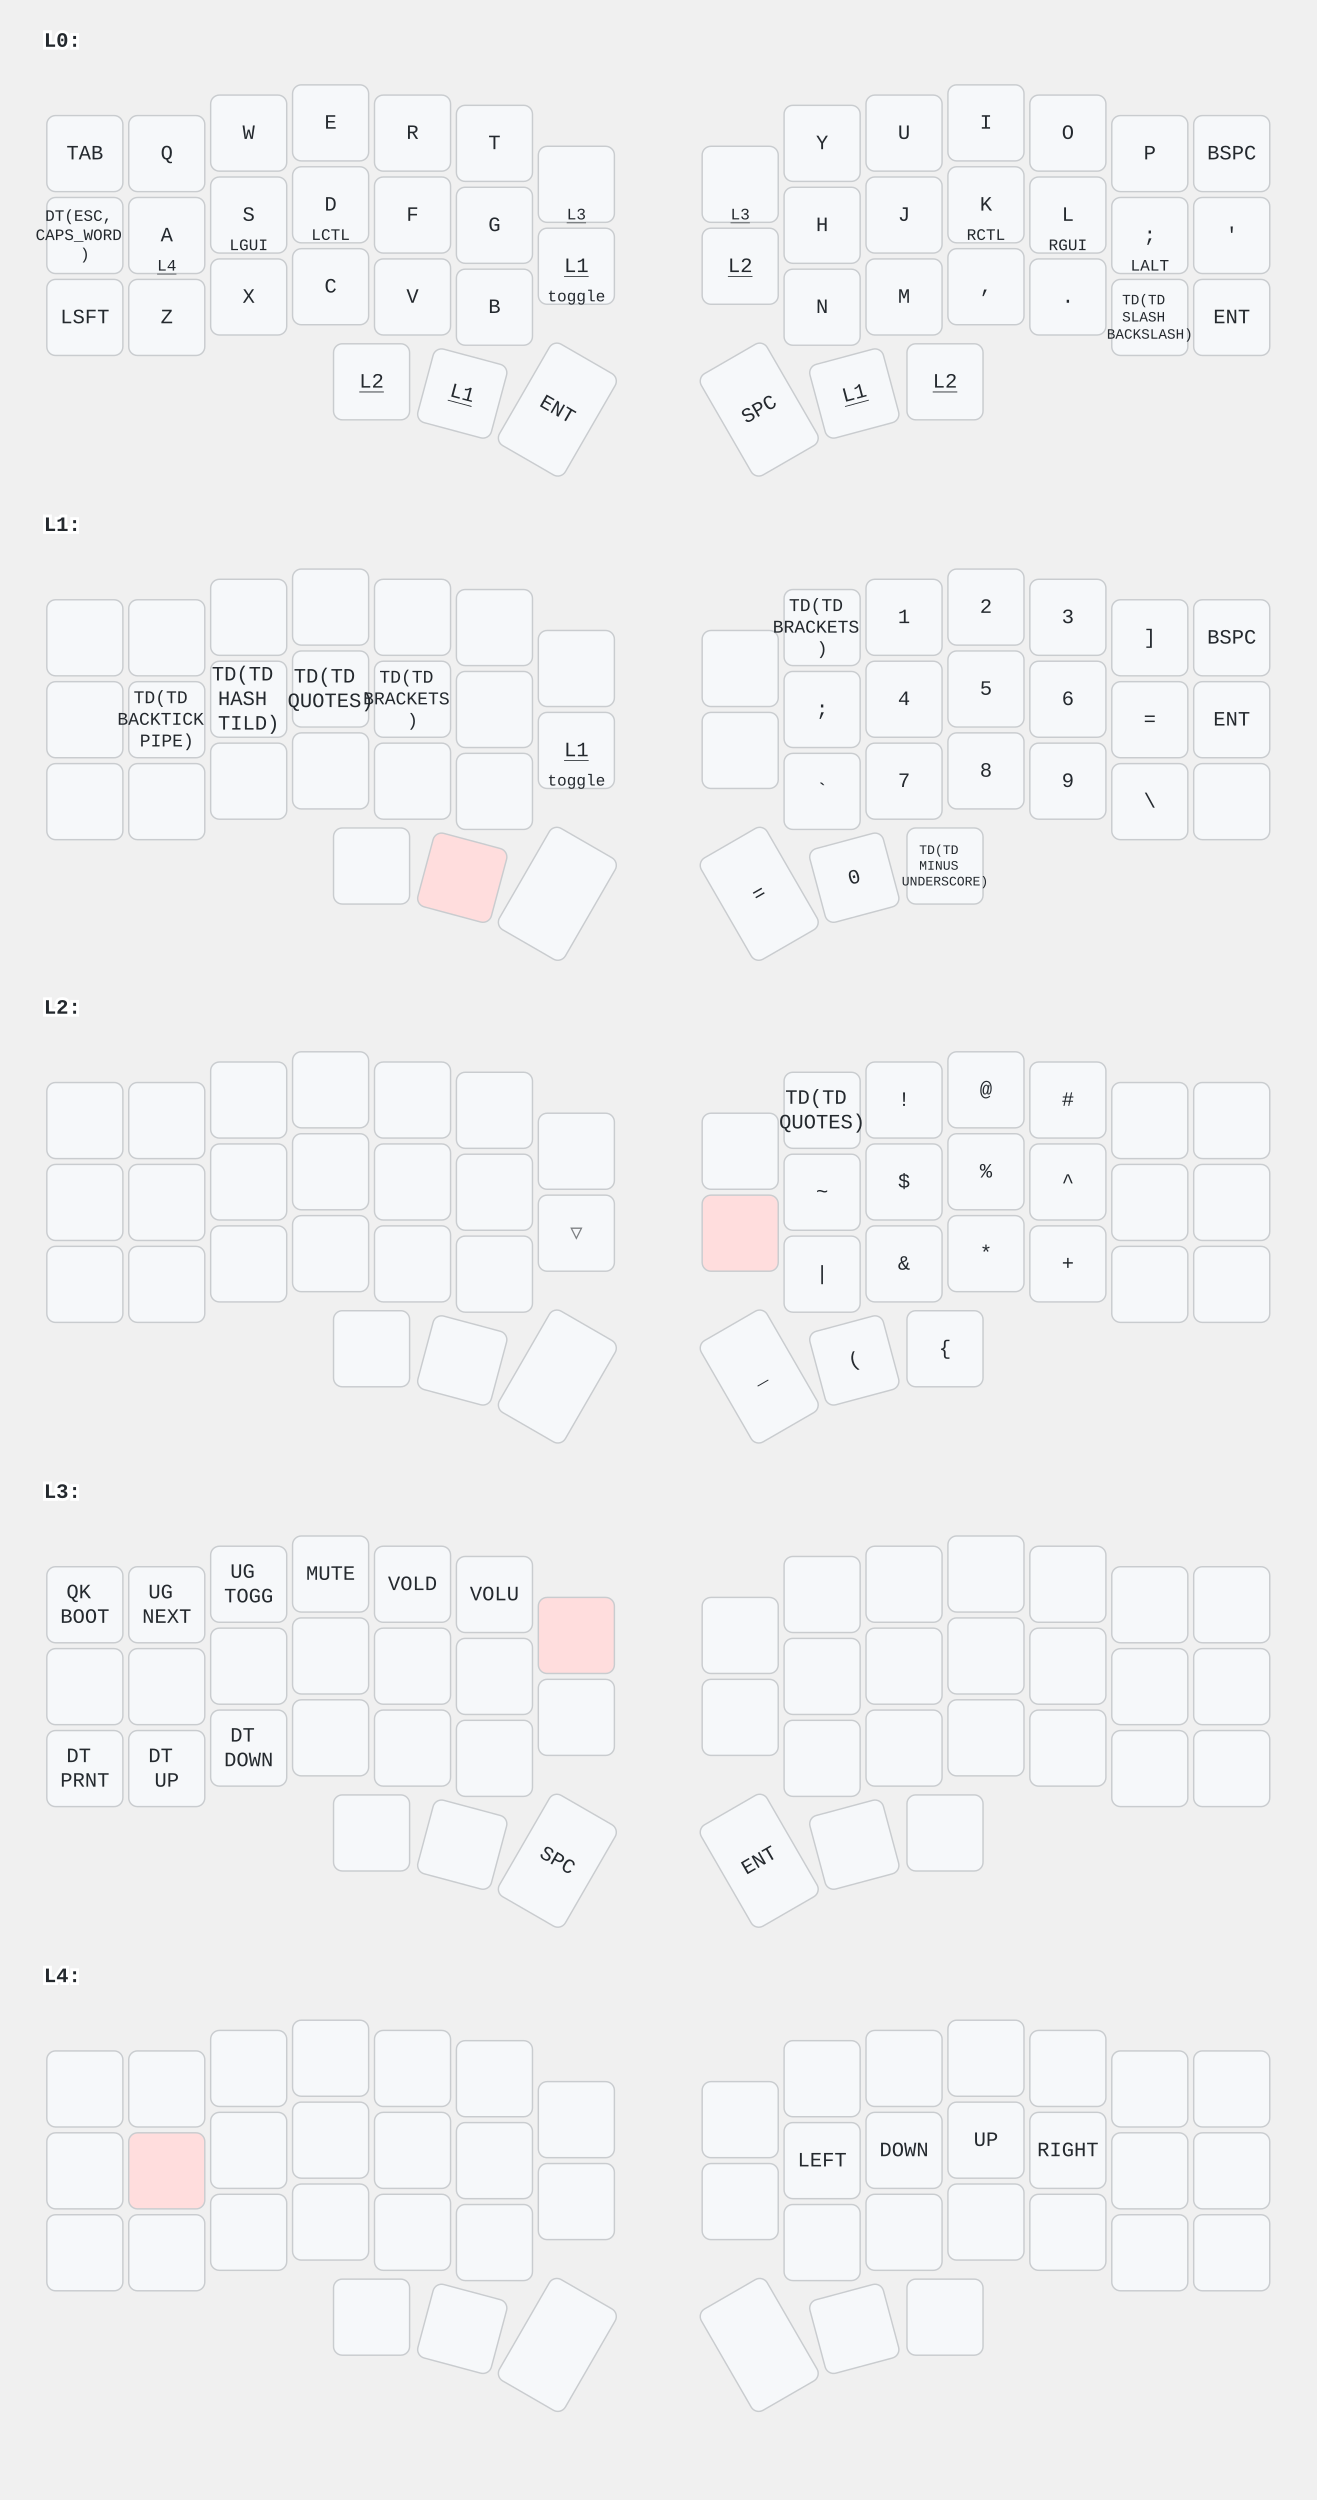
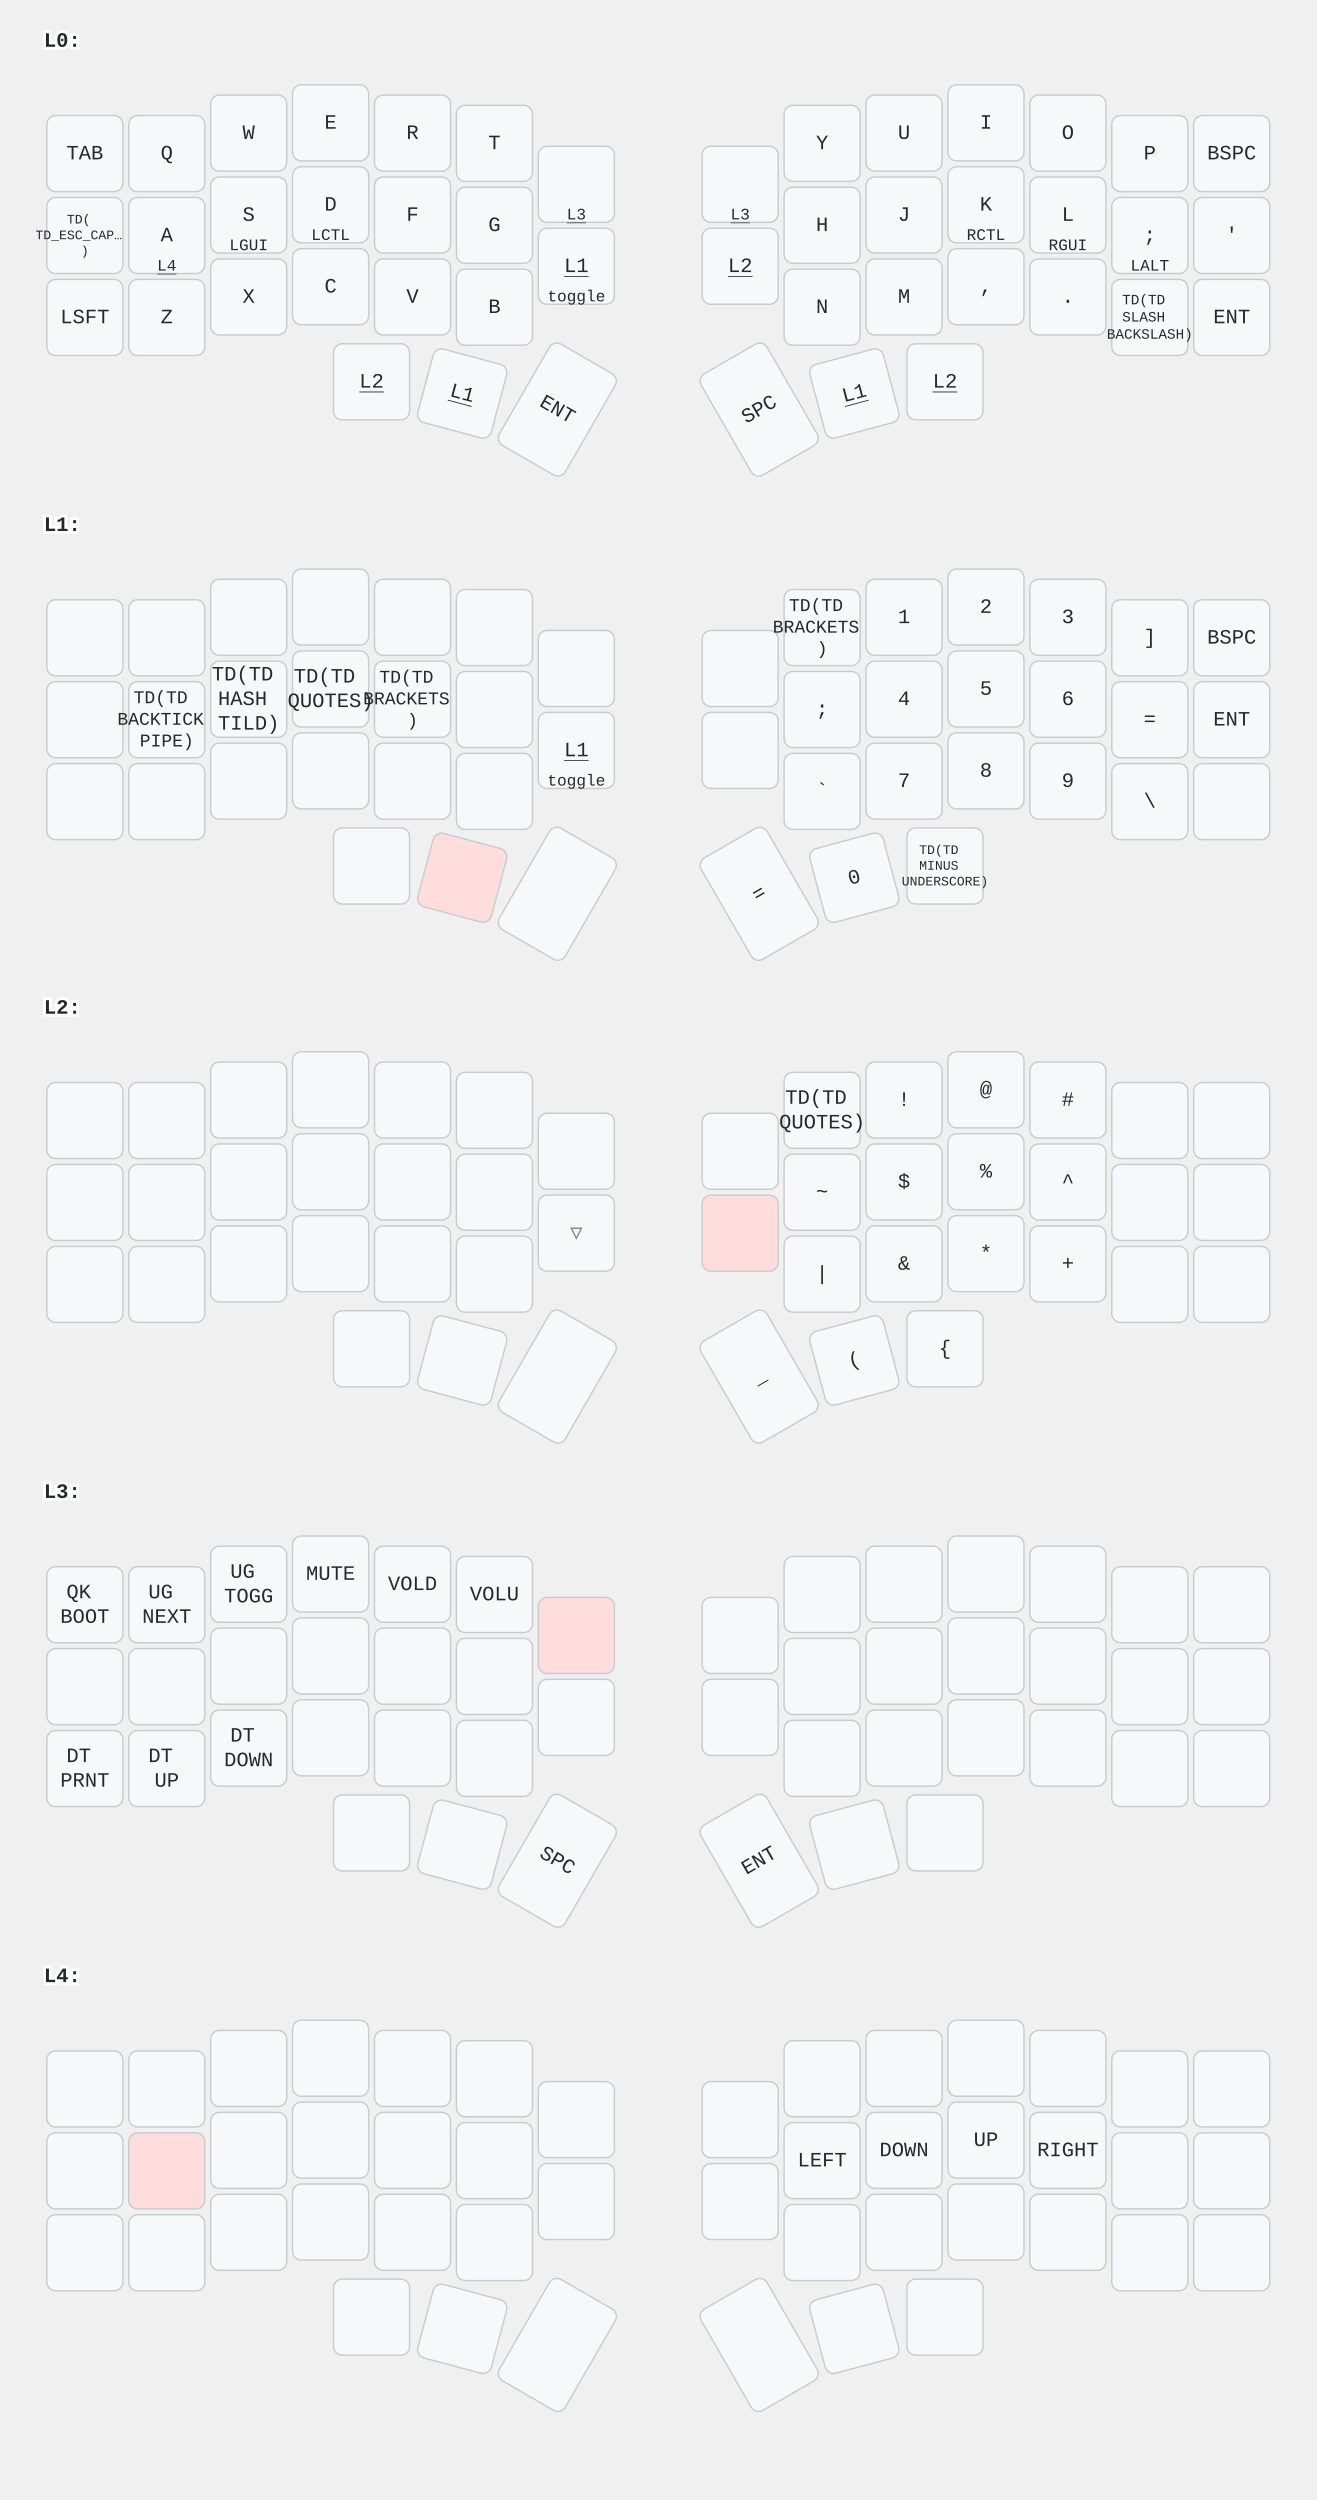
<svg xmlns="http://www.w3.org/2000/svg" width="900" height="1709" viewBox="0 0 900 1709" class="keymap">
  <style>/* inherit to force styles through use tags */
svg path {
    fill: inherit;
}

/* font and background color specifications */
svg.keymap {
    font-family: SFMono-Regular,Consolas,Liberation Mono,Menlo,monospace;
    font-size: 14px;
    font-kerning: normal;
    text-rendering: optimizeLegibility;
    fill: #24292e;
}

/* default key styling */
rect.key {
    fill: #f6f8fa;
}

rect.key, rect.combo {
    stroke: #c9cccf;
    stroke-width: 1;
}

/* default key side styling, only used is draw_key_sides is set */
rect.side {
    filter: brightness(90%);
}

/* color accent for combo boxes */
rect.combo, rect.combo-separate {
    fill: #cdf;
}

/* color accent for held keys */
rect.held, rect.combo.held {
    fill: #fdd;
}

/* color accent for ghost (optional) keys */
rect.ghost, rect.combo.ghost {
    stroke-dasharray: 4, 4;
    stroke-width: 2;
}

text {
    text-anchor: middle;
    dominant-baseline: middle;
}

/* styling for layer labels */
text.label {
    font-weight: bold;
    text-anchor: start;
    stroke: white;
    stroke-width: 4;
    paint-order: stroke;
}

/* styling for optional footer */
text.footer {
    text-anchor: end;
    dominant-baseline: auto;
    stroke: white;
    stroke-width: 4;
    paint-order: stroke;
}

/* styling for combo tap, and key non-tap label text */
text.combo, text.hold, text.shifted, text.left, text.right {
    font-size: 11px;
}

text.hold {
    text-anchor: middle;
    dominant-baseline: auto;
}

text.shifted {
    text-anchor: middle;
    dominant-baseline: hanging;
}

text.left {
    text-anchor: start;
}

text.right {
    text-anchor: end;
}

text.layer-activator {
    text-decoration: underline;
}

/* styling for hold/shifted label text in combo box */
text.combo.hold, text.combo.shifted, text.combo.left, text.combo.right {
    font-size: 8px;
}

/* lighter symbol for transparent keys */
text.trans {
    fill: #7b7e81;
}

/* styling for combo dendrons */
path.combo {
    stroke-width: 1;
    stroke: gray;
    fill: none;
}

/* Start Tabler Icons Cleanup */
/* cannot use height/width with glyphs */
.icon-tabler &gt; path {
    fill: inherit;
    stroke: inherit;
    stroke-width: 2;
}
/* hide tabler's default box */
.icon-tabler &gt; path[stroke="none"][fill="none"] {
    visibility: hidden;
}
/* End Tabler Icons Cleanup */
</style>
  <g transform="translate(30, 0)" class="layer-L0">
    <text x="0" y="28" class="label" id="L0">L0:</text>
    <g transform="translate(0, 56)">
      <g transform="translate(28, 49)" class="key keypos-0">
        <rect rx="6" ry="6" x="-26" y="-26" width="52" height="52" class="key" />
        <text x="0" y="0" class="key tap">TAB</text>
      </g>
      <g transform="translate(84, 49)" class="key keypos-1">
        <rect rx="6" ry="6" x="-26" y="-26" width="52" height="52" class="key" />
        <text x="0" y="0" class="key tap">Q</text>
      </g>
      <g transform="translate(140, 35)" class="key keypos-2">
        <rect rx="6" ry="6" x="-26" y="-26" width="52" height="52" class="key" />
        <text x="0" y="0" class="key tap">W</text>
      </g>
      <g transform="translate(196, 28)" class="key keypos-3">
        <rect rx="6" ry="6" x="-26" y="-26" width="52" height="52" class="key" />
        <text x="0" y="0" class="key tap">E</text>
      </g>
      <g transform="translate(252, 35)" class="key keypos-4">
        <rect rx="6" ry="6" x="-26" y="-26" width="52" height="52" class="key" />
        <text x="0" y="0" class="key tap">R</text>
      </g>
      <g transform="translate(308, 42)" class="key keypos-5">
        <rect rx="6" ry="6" x="-26" y="-26" width="52" height="52" class="key" />
        <text x="0" y="0" class="key tap">T</text>
      </g>
      <g transform="translate(364, 70)" class="key keypos-6">
        <rect rx="6" ry="6" x="-26" y="-26" width="52" height="52" class="key" />
        <a href="#L3">
          <text x="0" y="24" class="key hold layer-activator">L3</text>
        </a>
      </g>
      <g transform="translate(476, 70)" class="key keypos-7">
        <rect rx="6" ry="6" x="-26" y="-26" width="52" height="52" class="key" />
        <a href="#L3">
          <text x="0" y="24" class="key hold layer-activator">L3</text>
        </a>
      </g>
      <g transform="translate(532, 42)" class="key keypos-8">
        <rect rx="6" ry="6" x="-26" y="-26" width="52" height="52" class="key" />
        <text x="0" y="0" class="key tap">Y</text>
      </g>
      <g transform="translate(588, 35)" class="key keypos-9">
        <rect rx="6" ry="6" x="-26" y="-26" width="52" height="52" class="key" />
        <text x="0" y="0" class="key tap">U</text>
      </g>
      <g transform="translate(644, 28)" class="key keypos-10">
        <rect rx="6" ry="6" x="-26" y="-26" width="52" height="52" class="key" />
        <text x="0" y="0" class="key tap">I</text>
      </g>
      <g transform="translate(700, 35)" class="key keypos-11">
        <rect rx="6" ry="6" x="-26" y="-26" width="52" height="52" class="key" />
        <text x="0" y="0" class="key tap">O</text>
      </g>
      <g transform="translate(756, 49)" class="key keypos-12">
        <rect rx="6" ry="6" x="-26" y="-26" width="52" height="52" class="key" />
        <text x="0" y="0" class="key tap">P</text>
      </g>
      <g transform="translate(812, 49)" class="key keypos-13">
        <rect rx="6" ry="6" x="-26" y="-26" width="52" height="52" class="key" />
        <text x="0" y="0" class="key tap">BSPC</text>
      </g>
      <g transform="translate(28, 105)" class="key keypos-14">
        <rect rx="6" ry="6" x="-26" y="-26" width="52" height="52" class="key" />
        <text x="0" y="0" class="key tap">
-           <tspan x="0" dy="-1.2em" style="font-size: 78%">DT(ESC,</tspan>
-           <tspan x="0" dy="1.2em" style="font-size: 78%">CAPS_WORD</tspan>
-           <tspan x="0" dy="1.2em" style="font-size: 78%">)</tspan>
+           <tspan x="0" dy="-1.2em" style="font-size: 64%">TD(</tspan>
+           <tspan x="0" dy="1.2em" style="font-size: 64%">TD_ESC_CAP…</tspan>
+           <tspan x="0" dy="1.2em" style="font-size: 64%">)</tspan>
        </text>
      </g>
      <g transform="translate(84, 105)" class="key keypos-15">
        <rect rx="6" ry="6" x="-26" y="-26" width="52" height="52" class="key" />
        <text x="0" y="0" class="key tap">A</text>
        <a href="#L4">
          <text x="0" y="24" class="key hold layer-activator">L4</text>
        </a>
      </g>
      <g transform="translate(140, 91)" class="key keypos-16">
        <rect rx="6" ry="6" x="-26" y="-26" width="52" height="52" class="key" />
        <text x="0" y="0" class="key tap">S</text>
        <text x="0" y="24" class="key hold">LGUI</text>
      </g>
      <g transform="translate(196, 84)" class="key keypos-17">
        <rect rx="6" ry="6" x="-26" y="-26" width="52" height="52" class="key" />
        <text x="0" y="0" class="key tap">D</text>
        <text x="0" y="24" class="key hold">LCTL</text>
      </g>
      <g transform="translate(252, 91)" class="key keypos-18">
        <rect rx="6" ry="6" x="-26" y="-26" width="52" height="52" class="key" />
        <text x="0" y="0" class="key tap">F</text>
      </g>
      <g transform="translate(308, 98)" class="key keypos-19">
        <rect rx="6" ry="6" x="-26" y="-26" width="52" height="52" class="key" />
        <text x="0" y="0" class="key tap">G</text>
      </g>
      <g transform="translate(364, 126)" class="key keypos-20">
        <rect rx="6" ry="6" x="-26" y="-26" width="52" height="52" class="key" />
        <a href="#L1">
          <text x="0" y="0" class="key tap layer-activator">L1</text>
        </a>
        <text x="0" y="24" class="key hold">toggle</text>
      </g>
      <g transform="translate(476, 126)" class="key keypos-21">
        <rect rx="6" ry="6" x="-26" y="-26" width="52" height="52" class="key" />
        <a href="#L2">
          <text x="0" y="0" class="key tap layer-activator">L2</text>
        </a>
      </g>
      <g transform="translate(532, 98)" class="key keypos-22">
        <rect rx="6" ry="6" x="-26" y="-26" width="52" height="52" class="key" />
        <text x="0" y="0" class="key tap">H</text>
      </g>
      <g transform="translate(588, 91)" class="key keypos-23">
        <rect rx="6" ry="6" x="-26" y="-26" width="52" height="52" class="key" />
        <text x="0" y="0" class="key tap">J</text>
      </g>
      <g transform="translate(644, 84)" class="key keypos-24">
        <rect rx="6" ry="6" x="-26" y="-26" width="52" height="52" class="key" />
        <text x="0" y="0" class="key tap">K</text>
        <text x="0" y="24" class="key hold">RCTL</text>
      </g>
      <g transform="translate(700, 91)" class="key keypos-25">
        <rect rx="6" ry="6" x="-26" y="-26" width="52" height="52" class="key" />
        <text x="0" y="0" class="key tap">L</text>
        <text x="0" y="24" class="key hold">RGUI</text>
      </g>
      <g transform="translate(756, 105)" class="key keypos-26">
        <rect rx="6" ry="6" x="-26" y="-26" width="52" height="52" class="key" />
        <text x="0" y="0" class="key tap">;</text>
        <text x="0" y="24" class="key hold">LALT</text>
      </g>
      <g transform="translate(812, 105)" class="key keypos-27">
        <rect rx="6" ry="6" x="-26" y="-26" width="52" height="52" class="key" />
        <text x="0" y="0" class="key tap">'</text>
      </g>
      <g transform="translate(28, 161)" class="key keypos-28">
        <rect rx="6" ry="6" x="-26" y="-26" width="52" height="52" class="key" />
        <text x="0" y="0" class="key tap">LSFT</text>
      </g>
      <g transform="translate(84, 161)" class="key keypos-29">
        <rect rx="6" ry="6" x="-26" y="-26" width="52" height="52" class="key" />
        <text x="0" y="0" class="key tap">Z</text>
      </g>
      <g transform="translate(140, 147)" class="key keypos-30">
        <rect rx="6" ry="6" x="-26" y="-26" width="52" height="52" class="key" />
        <text x="0" y="0" class="key tap">X</text>
      </g>
      <g transform="translate(196, 140)" class="key keypos-31">
        <rect rx="6" ry="6" x="-26" y="-26" width="52" height="52" class="key" />
        <text x="0" y="0" class="key tap">C</text>
      </g>
      <g transform="translate(252, 147)" class="key keypos-32">
        <rect rx="6" ry="6" x="-26" y="-26" width="52" height="52" class="key" />
        <text x="0" y="0" class="key tap">V</text>
      </g>
      <g transform="translate(308, 154)" class="key keypos-33">
        <rect rx="6" ry="6" x="-26" y="-26" width="52" height="52" class="key" />
        <text x="0" y="0" class="key tap">B</text>
      </g>
      <g transform="translate(532, 154)" class="key keypos-34">
        <rect rx="6" ry="6" x="-26" y="-26" width="52" height="52" class="key" />
        <text x="0" y="0" class="key tap">N</text>
      </g>
      <g transform="translate(588, 147)" class="key keypos-35">
        <rect rx="6" ry="6" x="-26" y="-26" width="52" height="52" class="key" />
        <text x="0" y="0" class="key tap">M</text>
      </g>
      <g transform="translate(644, 140)" class="key keypos-36">
        <rect rx="6" ry="6" x="-26" y="-26" width="52" height="52" class="key" />
        <text x="0" y="0" class="key tap">,</text>
      </g>
      <g transform="translate(700, 147)" class="key keypos-37">
        <rect rx="6" ry="6" x="-26" y="-26" width="52" height="52" class="key" />
        <text x="0" y="0" class="key tap">.</text>
      </g>
      <g transform="translate(756, 161)" class="key keypos-38">
        <rect rx="6" ry="6" x="-26" y="-26" width="52" height="52" class="key" />
        <text x="0" y="0" class="key tap">
          <tspan x="0" dy="-1.2em" style="font-size: 70%">TD(TD</tspan>
          <tspan x="0" dy="1.2em" style="font-size: 70%">SLASH</tspan>
          <tspan x="0" dy="1.2em" style="font-size: 70%">BACKSLASH)</tspan>
        </text>
      </g>
      <g transform="translate(812, 161)" class="key keypos-39">
        <rect rx="6" ry="6" x="-26" y="-26" width="52" height="52" class="key" />
        <text x="0" y="0" class="key tap">ENT</text>
      </g>
      <g transform="translate(224, 205)" class="key keypos-40">
        <rect rx="6" ry="6" x="-26" y="-26" width="52" height="52" class="key" />
        <a href="#L2">
          <text x="0" y="0" class="key tap layer-activator">L2</text>
        </a>
      </g>
      <g transform="translate(286, 213) rotate(15.0)" class="key keypos-41">
        <rect rx="6" ry="6" x="-26" y="-26" width="52" height="52" class="key" />
        <a href="#L1">
          <text x="0" y="0" class="key tap layer-activator">L1</text>
        </a>
      </g>
      <g transform="translate(351, 224) rotate(30.0)" class="key keypos-42">
        <rect rx="6" ry="6" x="-26" y="-40" width="52" height="80" class="key" />
        <text x="0" y="0" class="key tap">ENT</text>
      </g>
      <g transform="translate(489, 224) rotate(-30.0)" class="key keypos-43">
        <rect rx="6" ry="6" x="-26" y="-40" width="52" height="80" class="key" />
        <text x="0" y="0" class="key tap">SPC</text>
      </g>
      <g transform="translate(554, 213) rotate(-15.0)" class="key keypos-44">
        <rect rx="6" ry="6" x="-26" y="-26" width="52" height="52" class="key" />
        <a href="#L1">
          <text x="0" y="0" class="key tap layer-activator">L1</text>
        </a>
      </g>
      <g transform="translate(616, 205)" class="key keypos-45">
        <rect rx="6" ry="6" x="-26" y="-26" width="52" height="52" class="key" />
        <a href="#L2">
          <text x="0" y="0" class="key tap layer-activator">L2</text>
        </a>
      </g>
    </g>
  </g>
  <g transform="translate(30, 331)" class="layer-L1">
    <text x="0" y="28" class="label" id="L1">L1:</text>
    <g transform="translate(0, 56)">
      <g transform="translate(28, 49)" class="key keypos-0">
        <rect rx="6" ry="6" x="-26" y="-26" width="52" height="52" class="key" />
      </g>
      <g transform="translate(84, 49)" class="key keypos-1">
        <rect rx="6" ry="6" x="-26" y="-26" width="52" height="52" class="key" />
      </g>
      <g transform="translate(140, 35)" class="key keypos-2">
        <rect rx="6" ry="6" x="-26" y="-26" width="52" height="52" class="key" />
      </g>
      <g transform="translate(196, 28)" class="key keypos-3">
        <rect rx="6" ry="6" x="-26" y="-26" width="52" height="52" class="key" />
      </g>
      <g transform="translate(252, 35)" class="key keypos-4">
        <rect rx="6" ry="6" x="-26" y="-26" width="52" height="52" class="key" />
      </g>
      <g transform="translate(308, 42)" class="key keypos-5">
        <rect rx="6" ry="6" x="-26" y="-26" width="52" height="52" class="key" />
      </g>
      <g transform="translate(364, 70)" class="key keypos-6">
        <rect rx="6" ry="6" x="-26" y="-26" width="52" height="52" class="key" />
      </g>
      <g transform="translate(476, 70)" class="key keypos-7">
        <rect rx="6" ry="6" x="-26" y="-26" width="52" height="52" class="key" />
      </g>
      <g transform="translate(532, 42)" class="key keypos-8">
        <rect rx="6" ry="6" x="-26" y="-26" width="52" height="52" class="key" />
        <text x="0" y="0" class="key tap">
          <tspan x="0" dy="-1.2em" style="font-size: 88%">TD(TD</tspan>
          <tspan x="0" dy="1.2em" style="font-size: 88%">BRACKETS</tspan>
          <tspan x="0" dy="1.2em" style="font-size: 88%">)</tspan>
        </text>
      </g>
      <g transform="translate(588, 35)" class="key keypos-9">
        <rect rx="6" ry="6" x="-26" y="-26" width="52" height="52" class="key" />
        <text x="0" y="0" class="key tap">1</text>
      </g>
      <g transform="translate(644, 28)" class="key keypos-10">
        <rect rx="6" ry="6" x="-26" y="-26" width="52" height="52" class="key" />
        <text x="0" y="0" class="key tap">2</text>
      </g>
      <g transform="translate(700, 35)" class="key keypos-11">
        <rect rx="6" ry="6" x="-26" y="-26" width="52" height="52" class="key" />
        <text x="0" y="0" class="key tap">3</text>
      </g>
      <g transform="translate(756, 49)" class="key keypos-12">
        <rect rx="6" ry="6" x="-26" y="-26" width="52" height="52" class="key" />
        <text x="0" y="0" class="key tap">]</text>
      </g>
      <g transform="translate(812, 49)" class="key keypos-13">
        <rect rx="6" ry="6" x="-26" y="-26" width="52" height="52" class="key" />
        <text x="0" y="0" class="key tap">BSPC</text>
      </g>
      <g transform="translate(28, 105)" class="key keypos-14">
        <rect rx="6" ry="6" x="-26" y="-26" width="52" height="52" class="key" />
      </g>
      <g transform="translate(84, 105)" class="key keypos-15">
        <rect rx="6" ry="6" x="-26" y="-26" width="52" height="52" class="key" />
        <text x="0" y="0" class="key tap">
          <tspan x="0" dy="-1.2em" style="font-size: 88%">TD(TD</tspan>
          <tspan x="0" dy="1.2em" style="font-size: 88%">BACKTICK</tspan>
          <tspan x="0" dy="1.2em" style="font-size: 88%">PIPE)</tspan>
        </text>
      </g>
      <g transform="translate(140, 91)" class="key keypos-16">
        <rect rx="6" ry="6" x="-26" y="-26" width="52" height="52" class="key" />
        <text x="0" y="0" class="key tap">
          <tspan x="0" dy="-1.2em">TD(TD</tspan>
          <tspan x="0" dy="1.2em">HASH</tspan>
          <tspan x="0" dy="1.2em">TILD)</tspan>
        </text>
      </g>
      <g transform="translate(196, 84)" class="key keypos-17">
        <rect rx="6" ry="6" x="-26" y="-26" width="52" height="52" class="key" />
        <text x="0" y="0" class="key tap">
          <tspan x="0" dy="-0.6em">TD(TD</tspan>
          <tspan x="0" dy="1.2em">QUOTES)</tspan>
        </text>
      </g>
      <g transform="translate(252, 91)" class="key keypos-18">
        <rect rx="6" ry="6" x="-26" y="-26" width="52" height="52" class="key" />
        <text x="0" y="0" class="key tap">
          <tspan x="0" dy="-1.2em" style="font-size: 88%">TD(TD</tspan>
          <tspan x="0" dy="1.2em" style="font-size: 88%">BRACKETS</tspan>
          <tspan x="0" dy="1.2em" style="font-size: 88%">)</tspan>
        </text>
      </g>
      <g transform="translate(308, 98)" class="key keypos-19">
        <rect rx="6" ry="6" x="-26" y="-26" width="52" height="52" class="key" />
      </g>
      <g transform="translate(364, 126)" class="key keypos-20">
        <rect rx="6" ry="6" x="-26" y="-26" width="52" height="52" class="key" />
        <a href="#L1">
          <text x="0" y="0" class="key tap layer-activator">L1</text>
        </a>
        <text x="0" y="24" class="key hold">toggle</text>
      </g>
      <g transform="translate(476, 126)" class="key keypos-21">
        <rect rx="6" ry="6" x="-26" y="-26" width="52" height="52" class="key" />
      </g>
      <g transform="translate(532, 98)" class="key keypos-22">
        <rect rx="6" ry="6" x="-26" y="-26" width="52" height="52" class="key" />
        <text x="0" y="0" class="key tap">;</text>
      </g>
      <g transform="translate(588, 91)" class="key keypos-23">
        <rect rx="6" ry="6" x="-26" y="-26" width="52" height="52" class="key" />
        <text x="0" y="0" class="key tap">4</text>
      </g>
      <g transform="translate(644, 84)" class="key keypos-24">
        <rect rx="6" ry="6" x="-26" y="-26" width="52" height="52" class="key" />
        <text x="0" y="0" class="key tap">5</text>
      </g>
      <g transform="translate(700, 91)" class="key keypos-25">
        <rect rx="6" ry="6" x="-26" y="-26" width="52" height="52" class="key" />
        <text x="0" y="0" class="key tap">6</text>
      </g>
      <g transform="translate(756, 105)" class="key keypos-26">
        <rect rx="6" ry="6" x="-26" y="-26" width="52" height="52" class="key" />
        <text x="0" y="0" class="key tap">=</text>
      </g>
      <g transform="translate(812, 105)" class="key keypos-27">
        <rect rx="6" ry="6" x="-26" y="-26" width="52" height="52" class="key" />
        <text x="0" y="0" class="key tap">ENT</text>
      </g>
      <g transform="translate(28, 161)" class="key keypos-28">
        <rect rx="6" ry="6" x="-26" y="-26" width="52" height="52" class="key" />
      </g>
      <g transform="translate(84, 161)" class="key keypos-29">
        <rect rx="6" ry="6" x="-26" y="-26" width="52" height="52" class="key" />
      </g>
      <g transform="translate(140, 147)" class="key keypos-30">
        <rect rx="6" ry="6" x="-26" y="-26" width="52" height="52" class="key" />
      </g>
      <g transform="translate(196, 140)" class="key keypos-31">
        <rect rx="6" ry="6" x="-26" y="-26" width="52" height="52" class="key" />
      </g>
      <g transform="translate(252, 147)" class="key keypos-32">
        <rect rx="6" ry="6" x="-26" y="-26" width="52" height="52" class="key" />
      </g>
      <g transform="translate(308, 154)" class="key keypos-33">
        <rect rx="6" ry="6" x="-26" y="-26" width="52" height="52" class="key" />
      </g>
      <g transform="translate(532, 154)" class="key keypos-34">
        <rect rx="6" ry="6" x="-26" y="-26" width="52" height="52" class="key" />
        <text x="0" y="0" class="key tap">`</text>
      </g>
      <g transform="translate(588, 147)" class="key keypos-35">
        <rect rx="6" ry="6" x="-26" y="-26" width="52" height="52" class="key" />
        <text x="0" y="0" class="key tap">7</text>
      </g>
      <g transform="translate(644, 140)" class="key keypos-36">
        <rect rx="6" ry="6" x="-26" y="-26" width="52" height="52" class="key" />
        <text x="0" y="0" class="key tap">8</text>
      </g>
      <g transform="translate(700, 147)" class="key keypos-37">
        <rect rx="6" ry="6" x="-26" y="-26" width="52" height="52" class="key" />
        <text x="0" y="0" class="key tap">9</text>
      </g>
      <g transform="translate(756, 161)" class="key keypos-38">
        <rect rx="6" ry="6" x="-26" y="-26" width="52" height="52" class="key" />
        <text x="0" y="0" class="key tap">\</text>
      </g>
      <g transform="translate(812, 161)" class="key keypos-39">
        <rect rx="6" ry="6" x="-26" y="-26" width="52" height="52" class="key" />
      </g>
      <g transform="translate(224, 205)" class="key keypos-40">
        <rect rx="6" ry="6" x="-26" y="-26" width="52" height="52" class="key" />
      </g>
      <g transform="translate(286, 213) rotate(15.0)" class="key held keypos-41">
        <rect rx="6" ry="6" x="-26" y="-26" width="52" height="52" class="key held" />
      </g>
      <g transform="translate(351, 224) rotate(30.0)" class="key keypos-42">
        <rect rx="6" ry="6" x="-26" y="-40" width="52" height="80" class="key" />
      </g>
      <g transform="translate(489, 224) rotate(-30.0)" class="key keypos-43">
        <rect rx="6" ry="6" x="-26" y="-40" width="52" height="80" class="key" />
        <text x="0" y="0" class="key tap">=</text>
      </g>
      <g transform="translate(554, 213) rotate(-15.0)" class="key keypos-44">
        <rect rx="6" ry="6" x="-26" y="-26" width="52" height="52" class="key" />
        <text x="0" y="0" class="key tap">0</text>
      </g>
      <g transform="translate(616, 205)" class="key keypos-45">
        <rect rx="6" ry="6" x="-26" y="-26" width="52" height="52" class="key" />
        <text x="0" y="0" class="key tap">
          <tspan x="0" dy="-1.2em" style="font-size: 64%">TD(TD</tspan>
          <tspan x="0" dy="1.2em" style="font-size: 64%">MINUS</tspan>
          <tspan x="0" dy="1.2em" style="font-size: 64%">UNDERSCORE)</tspan>
        </text>
      </g>
    </g>
  </g>
  <g transform="translate(30, 661)" class="layer-L2">
    <text x="0" y="28" class="label" id="L2">L2:</text>
    <g transform="translate(0, 56)">
      <g transform="translate(28, 49)" class="key keypos-0">
        <rect rx="6" ry="6" x="-26" y="-26" width="52" height="52" class="key" />
      </g>
      <g transform="translate(84, 49)" class="key keypos-1">
        <rect rx="6" ry="6" x="-26" y="-26" width="52" height="52" class="key" />
      </g>
      <g transform="translate(140, 35)" class="key keypos-2">
        <rect rx="6" ry="6" x="-26" y="-26" width="52" height="52" class="key" />
      </g>
      <g transform="translate(196, 28)" class="key keypos-3">
        <rect rx="6" ry="6" x="-26" y="-26" width="52" height="52" class="key" />
      </g>
      <g transform="translate(252, 35)" class="key keypos-4">
        <rect rx="6" ry="6" x="-26" y="-26" width="52" height="52" class="key" />
      </g>
      <g transform="translate(308, 42)" class="key keypos-5">
        <rect rx="6" ry="6" x="-26" y="-26" width="52" height="52" class="key" />
      </g>
      <g transform="translate(364, 70)" class="key keypos-6">
        <rect rx="6" ry="6" x="-26" y="-26" width="52" height="52" class="key" />
      </g>
      <g transform="translate(476, 70)" class="key keypos-7">
        <rect rx="6" ry="6" x="-26" y="-26" width="52" height="52" class="key" />
      </g>
      <g transform="translate(532, 42)" class="key keypos-8">
        <rect rx="6" ry="6" x="-26" y="-26" width="52" height="52" class="key" />
        <text x="0" y="0" class="key tap">
          <tspan x="0" dy="-0.6em">TD(TD</tspan>
          <tspan x="0" dy="1.2em">QUOTES)</tspan>
        </text>
      </g>
      <g transform="translate(588, 35)" class="key keypos-9">
        <rect rx="6" ry="6" x="-26" y="-26" width="52" height="52" class="key" />
        <text x="0" y="0" class="key tap">!</text>
      </g>
      <g transform="translate(644, 28)" class="key keypos-10">
        <rect rx="6" ry="6" x="-26" y="-26" width="52" height="52" class="key" />
        <text x="0" y="0" class="key tap">@</text>
      </g>
      <g transform="translate(700, 35)" class="key keypos-11">
        <rect rx="6" ry="6" x="-26" y="-26" width="52" height="52" class="key" />
        <text x="0" y="0" class="key tap">#</text>
      </g>
      <g transform="translate(756, 49)" class="key keypos-12">
        <rect rx="6" ry="6" x="-26" y="-26" width="52" height="52" class="key" />
      </g>
      <g transform="translate(812, 49)" class="key keypos-13">
        <rect rx="6" ry="6" x="-26" y="-26" width="52" height="52" class="key" />
      </g>
      <g transform="translate(28, 105)" class="key keypos-14">
        <rect rx="6" ry="6" x="-26" y="-26" width="52" height="52" class="key" />
      </g>
      <g transform="translate(84, 105)" class="key keypos-15">
        <rect rx="6" ry="6" x="-26" y="-26" width="52" height="52" class="key" />
      </g>
      <g transform="translate(140, 91)" class="key keypos-16">
        <rect rx="6" ry="6" x="-26" y="-26" width="52" height="52" class="key" />
      </g>
      <g transform="translate(196, 84)" class="key keypos-17">
        <rect rx="6" ry="6" x="-26" y="-26" width="52" height="52" class="key" />
      </g>
      <g transform="translate(252, 91)" class="key keypos-18">
        <rect rx="6" ry="6" x="-26" y="-26" width="52" height="52" class="key" />
      </g>
      <g transform="translate(308, 98)" class="key keypos-19">
        <rect rx="6" ry="6" x="-26" y="-26" width="52" height="52" class="key" />
      </g>
      <g transform="translate(364, 126)" class="key trans keypos-20">
        <rect rx="6" ry="6" x="-26" y="-26" width="52" height="52" class="key trans" />
        <text x="0" y="0" class="key trans tap">▽</text>
      </g>
      <g transform="translate(476, 126)" class="key held keypos-21">
        <rect rx="6" ry="6" x="-26" y="-26" width="52" height="52" class="key held" />
      </g>
      <g transform="translate(532, 98)" class="key keypos-22">
        <rect rx="6" ry="6" x="-26" y="-26" width="52" height="52" class="key" />
        <text x="0" y="0" class="key tap">~</text>
      </g>
      <g transform="translate(588, 91)" class="key keypos-23">
        <rect rx="6" ry="6" x="-26" y="-26" width="52" height="52" class="key" />
        <text x="0" y="0" class="key tap">$</text>
      </g>
      <g transform="translate(644, 84)" class="key keypos-24">
        <rect rx="6" ry="6" x="-26" y="-26" width="52" height="52" class="key" />
        <text x="0" y="0" class="key tap">%</text>
      </g>
      <g transform="translate(700, 91)" class="key keypos-25">
        <rect rx="6" ry="6" x="-26" y="-26" width="52" height="52" class="key" />
        <text x="0" y="0" class="key tap">^</text>
      </g>
      <g transform="translate(756, 105)" class="key keypos-26">
        <rect rx="6" ry="6" x="-26" y="-26" width="52" height="52" class="key" />
      </g>
      <g transform="translate(812, 105)" class="key keypos-27">
        <rect rx="6" ry="6" x="-26" y="-26" width="52" height="52" class="key" />
      </g>
      <g transform="translate(28, 161)" class="key keypos-28">
        <rect rx="6" ry="6" x="-26" y="-26" width="52" height="52" class="key" />
      </g>
      <g transform="translate(84, 161)" class="key keypos-29">
        <rect rx="6" ry="6" x="-26" y="-26" width="52" height="52" class="key" />
      </g>
      <g transform="translate(140, 147)" class="key keypos-30">
        <rect rx="6" ry="6" x="-26" y="-26" width="52" height="52" class="key" />
      </g>
      <g transform="translate(196, 140)" class="key keypos-31">
        <rect rx="6" ry="6" x="-26" y="-26" width="52" height="52" class="key" />
      </g>
      <g transform="translate(252, 147)" class="key keypos-32">
        <rect rx="6" ry="6" x="-26" y="-26" width="52" height="52" class="key" />
      </g>
      <g transform="translate(308, 154)" class="key keypos-33">
        <rect rx="6" ry="6" x="-26" y="-26" width="52" height="52" class="key" />
      </g>
      <g transform="translate(532, 154)" class="key keypos-34">
        <rect rx="6" ry="6" x="-26" y="-26" width="52" height="52" class="key" />
        <text x="0" y="0" class="key tap">|</text>
      </g>
      <g transform="translate(588, 147)" class="key keypos-35">
        <rect rx="6" ry="6" x="-26" y="-26" width="52" height="52" class="key" />
        <text x="0" y="0" class="key tap">&amp;</text>
      </g>
      <g transform="translate(644, 140)" class="key keypos-36">
        <rect rx="6" ry="6" x="-26" y="-26" width="52" height="52" class="key" />
        <text x="0" y="0" class="key tap">*</text>
      </g>
      <g transform="translate(700, 147)" class="key keypos-37">
        <rect rx="6" ry="6" x="-26" y="-26" width="52" height="52" class="key" />
        <text x="0" y="0" class="key tap">+</text>
      </g>
      <g transform="translate(756, 161)" class="key keypos-38">
        <rect rx="6" ry="6" x="-26" y="-26" width="52" height="52" class="key" />
      </g>
      <g transform="translate(812, 161)" class="key keypos-39">
        <rect rx="6" ry="6" x="-26" y="-26" width="52" height="52" class="key" />
      </g>
      <g transform="translate(224, 205)" class="key keypos-40">
        <rect rx="6" ry="6" x="-26" y="-26" width="52" height="52" class="key" />
      </g>
      <g transform="translate(286, 213) rotate(15.0)" class="key keypos-41">
        <rect rx="6" ry="6" x="-26" y="-26" width="52" height="52" class="key" />
      </g>
      <g transform="translate(351, 224) rotate(30.0)" class="key keypos-42">
        <rect rx="6" ry="6" x="-26" y="-40" width="52" height="80" class="key" />
      </g>
      <g transform="translate(489, 224) rotate(-30.0)" class="key keypos-43">
        <rect rx="6" ry="6" x="-26" y="-40" width="52" height="80" class="key" />
        <text x="0" y="0" class="key tap">_</text>
      </g>
      <g transform="translate(554, 213) rotate(-15.0)" class="key keypos-44">
        <rect rx="6" ry="6" x="-26" y="-26" width="52" height="52" class="key" />
        <text x="0" y="0" class="key tap">(</text>
      </g>
      <g transform="translate(616, 205)" class="key keypos-45">
        <rect rx="6" ry="6" x="-26" y="-26" width="52" height="52" class="key" />
        <text x="0" y="0" class="key tap">{</text>
      </g>
    </g>
  </g>
  <g transform="translate(30, 992)" class="layer-L3">
    <text x="0" y="28" class="label" id="L3">L3:</text>
    <g transform="translate(0, 56)">
      <g transform="translate(28, 49)" class="key keypos-0">
        <rect rx="6" ry="6" x="-26" y="-26" width="52" height="52" class="key" />
        <text x="0" y="0" class="key tap">
          <tspan x="0" dy="-0.6em">QK</tspan>
          <tspan x="0" dy="1.2em">BOOT</tspan>
        </text>
      </g>
      <g transform="translate(84, 49)" class="key keypos-1">
        <rect rx="6" ry="6" x="-26" y="-26" width="52" height="52" class="key" />
        <text x="0" y="0" class="key tap">
          <tspan x="0" dy="-0.6em">UG</tspan>
          <tspan x="0" dy="1.2em">NEXT</tspan>
        </text>
      </g>
      <g transform="translate(140, 35)" class="key keypos-2">
        <rect rx="6" ry="6" x="-26" y="-26" width="52" height="52" class="key" />
        <text x="0" y="0" class="key tap">
          <tspan x="0" dy="-0.6em">UG</tspan>
          <tspan x="0" dy="1.2em">TOGG</tspan>
        </text>
      </g>
      <g transform="translate(196, 28)" class="key keypos-3">
        <rect rx="6" ry="6" x="-26" y="-26" width="52" height="52" class="key" />
        <text x="0" y="0" class="key tap">MUTE</text>
      </g>
      <g transform="translate(252, 35)" class="key keypos-4">
        <rect rx="6" ry="6" x="-26" y="-26" width="52" height="52" class="key" />
        <text x="0" y="0" class="key tap">VOLD</text>
      </g>
      <g transform="translate(308, 42)" class="key keypos-5">
        <rect rx="6" ry="6" x="-26" y="-26" width="52" height="52" class="key" />
        <text x="0" y="0" class="key tap">VOLU</text>
      </g>
      <g transform="translate(364, 70)" class="key held keypos-6">
        <rect rx="6" ry="6" x="-26" y="-26" width="52" height="52" class="key held" />
      </g>
      <g transform="translate(476, 70)" class="key keypos-7">
        <rect rx="6" ry="6" x="-26" y="-26" width="52" height="52" class="key" />
      </g>
      <g transform="translate(532, 42)" class="key keypos-8">
        <rect rx="6" ry="6" x="-26" y="-26" width="52" height="52" class="key" />
      </g>
      <g transform="translate(588, 35)" class="key keypos-9">
        <rect rx="6" ry="6" x="-26" y="-26" width="52" height="52" class="key" />
      </g>
      <g transform="translate(644, 28)" class="key keypos-10">
        <rect rx="6" ry="6" x="-26" y="-26" width="52" height="52" class="key" />
      </g>
      <g transform="translate(700, 35)" class="key keypos-11">
        <rect rx="6" ry="6" x="-26" y="-26" width="52" height="52" class="key" />
      </g>
      <g transform="translate(756, 49)" class="key keypos-12">
        <rect rx="6" ry="6" x="-26" y="-26" width="52" height="52" class="key" />
      </g>
      <g transform="translate(812, 49)" class="key keypos-13">
        <rect rx="6" ry="6" x="-26" y="-26" width="52" height="52" class="key" />
      </g>
      <g transform="translate(28, 105)" class="key keypos-14">
        <rect rx="6" ry="6" x="-26" y="-26" width="52" height="52" class="key" />
      </g>
      <g transform="translate(84, 105)" class="key keypos-15">
        <rect rx="6" ry="6" x="-26" y="-26" width="52" height="52" class="key" />
      </g>
      <g transform="translate(140, 91)" class="key keypos-16">
        <rect rx="6" ry="6" x="-26" y="-26" width="52" height="52" class="key" />
      </g>
      <g transform="translate(196, 84)" class="key keypos-17">
        <rect rx="6" ry="6" x="-26" y="-26" width="52" height="52" class="key" />
      </g>
      <g transform="translate(252, 91)" class="key keypos-18">
        <rect rx="6" ry="6" x="-26" y="-26" width="52" height="52" class="key" />
      </g>
      <g transform="translate(308, 98)" class="key keypos-19">
        <rect rx="6" ry="6" x="-26" y="-26" width="52" height="52" class="key" />
      </g>
      <g transform="translate(364, 126)" class="key keypos-20">
        <rect rx="6" ry="6" x="-26" y="-26" width="52" height="52" class="key" />
      </g>
      <g transform="translate(476, 126)" class="key keypos-21">
        <rect rx="6" ry="6" x="-26" y="-26" width="52" height="52" class="key" />
      </g>
      <g transform="translate(532, 98)" class="key keypos-22">
        <rect rx="6" ry="6" x="-26" y="-26" width="52" height="52" class="key" />
      </g>
      <g transform="translate(588, 91)" class="key keypos-23">
        <rect rx="6" ry="6" x="-26" y="-26" width="52" height="52" class="key" />
      </g>
      <g transform="translate(644, 84)" class="key keypos-24">
        <rect rx="6" ry="6" x="-26" y="-26" width="52" height="52" class="key" />
      </g>
      <g transform="translate(700, 91)" class="key keypos-25">
        <rect rx="6" ry="6" x="-26" y="-26" width="52" height="52" class="key" />
      </g>
      <g transform="translate(756, 105)" class="key keypos-26">
        <rect rx="6" ry="6" x="-26" y="-26" width="52" height="52" class="key" />
      </g>
      <g transform="translate(812, 105)" class="key keypos-27">
        <rect rx="6" ry="6" x="-26" y="-26" width="52" height="52" class="key" />
      </g>
      <g transform="translate(28, 161)" class="key keypos-28">
        <rect rx="6" ry="6" x="-26" y="-26" width="52" height="52" class="key" />
        <text x="0" y="0" class="key tap">
          <tspan x="0" dy="-0.6em">DT</tspan>
          <tspan x="0" dy="1.2em">PRNT</tspan>
        </text>
      </g>
      <g transform="translate(84, 161)" class="key keypos-29">
        <rect rx="6" ry="6" x="-26" y="-26" width="52" height="52" class="key" />
        <text x="0" y="0" class="key tap">
          <tspan x="0" dy="-0.6em">DT</tspan>
          <tspan x="0" dy="1.2em">UP</tspan>
        </text>
      </g>
      <g transform="translate(140, 147)" class="key keypos-30">
        <rect rx="6" ry="6" x="-26" y="-26" width="52" height="52" class="key" />
        <text x="0" y="0" class="key tap">
          <tspan x="0" dy="-0.6em">DT</tspan>
          <tspan x="0" dy="1.2em">DOWN</tspan>
        </text>
      </g>
      <g transform="translate(196, 140)" class="key keypos-31">
        <rect rx="6" ry="6" x="-26" y="-26" width="52" height="52" class="key" />
      </g>
      <g transform="translate(252, 147)" class="key keypos-32">
        <rect rx="6" ry="6" x="-26" y="-26" width="52" height="52" class="key" />
      </g>
      <g transform="translate(308, 154)" class="key keypos-33">
        <rect rx="6" ry="6" x="-26" y="-26" width="52" height="52" class="key" />
      </g>
      <g transform="translate(532, 154)" class="key keypos-34">
        <rect rx="6" ry="6" x="-26" y="-26" width="52" height="52" class="key" />
      </g>
      <g transform="translate(588, 147)" class="key keypos-35">
        <rect rx="6" ry="6" x="-26" y="-26" width="52" height="52" class="key" />
      </g>
      <g transform="translate(644, 140)" class="key keypos-36">
        <rect rx="6" ry="6" x="-26" y="-26" width="52" height="52" class="key" />
      </g>
      <g transform="translate(700, 147)" class="key keypos-37">
        <rect rx="6" ry="6" x="-26" y="-26" width="52" height="52" class="key" />
      </g>
      <g transform="translate(756, 161)" class="key keypos-38">
        <rect rx="6" ry="6" x="-26" y="-26" width="52" height="52" class="key" />
      </g>
      <g transform="translate(812, 161)" class="key keypos-39">
        <rect rx="6" ry="6" x="-26" y="-26" width="52" height="52" class="key" />
      </g>
      <g transform="translate(224, 205)" class="key keypos-40">
        <rect rx="6" ry="6" x="-26" y="-26" width="52" height="52" class="key" />
      </g>
      <g transform="translate(286, 213) rotate(15.0)" class="key keypos-41">
        <rect rx="6" ry="6" x="-26" y="-26" width="52" height="52" class="key" />
      </g>
      <g transform="translate(351, 224) rotate(30.0)" class="key keypos-42">
        <rect rx="6" ry="6" x="-26" y="-40" width="52" height="80" class="key" />
        <text x="0" y="0" class="key tap">SPC</text>
      </g>
      <g transform="translate(489, 224) rotate(-30.0)" class="key keypos-43">
        <rect rx="6" ry="6" x="-26" y="-40" width="52" height="80" class="key" />
        <text x="0" y="0" class="key tap">ENT</text>
      </g>
      <g transform="translate(554, 213) rotate(-15.0)" class="key keypos-44">
        <rect rx="6" ry="6" x="-26" y="-26" width="52" height="52" class="key" />
      </g>
      <g transform="translate(616, 205)" class="key keypos-45">
        <rect rx="6" ry="6" x="-26" y="-26" width="52" height="52" class="key" />
      </g>
    </g>
  </g>
  <g transform="translate(30, 1323)" class="layer-L4">
    <text x="0" y="28" class="label" id="L4">L4:</text>
    <g transform="translate(0, 56)">
      <g transform="translate(28, 49)" class="key keypos-0">
        <rect rx="6" ry="6" x="-26" y="-26" width="52" height="52" class="key" />
      </g>
      <g transform="translate(84, 49)" class="key keypos-1">
        <rect rx="6" ry="6" x="-26" y="-26" width="52" height="52" class="key" />
      </g>
      <g transform="translate(140, 35)" class="key keypos-2">
        <rect rx="6" ry="6" x="-26" y="-26" width="52" height="52" class="key" />
      </g>
      <g transform="translate(196, 28)" class="key keypos-3">
        <rect rx="6" ry="6" x="-26" y="-26" width="52" height="52" class="key" />
      </g>
      <g transform="translate(252, 35)" class="key keypos-4">
        <rect rx="6" ry="6" x="-26" y="-26" width="52" height="52" class="key" />
      </g>
      <g transform="translate(308, 42)" class="key keypos-5">
        <rect rx="6" ry="6" x="-26" y="-26" width="52" height="52" class="key" />
      </g>
      <g transform="translate(364, 70)" class="key keypos-6">
        <rect rx="6" ry="6" x="-26" y="-26" width="52" height="52" class="key" />
      </g>
      <g transform="translate(476, 70)" class="key keypos-7">
        <rect rx="6" ry="6" x="-26" y="-26" width="52" height="52" class="key" />
      </g>
      <g transform="translate(532, 42)" class="key keypos-8">
        <rect rx="6" ry="6" x="-26" y="-26" width="52" height="52" class="key" />
      </g>
      <g transform="translate(588, 35)" class="key keypos-9">
        <rect rx="6" ry="6" x="-26" y="-26" width="52" height="52" class="key" />
      </g>
      <g transform="translate(644, 28)" class="key keypos-10">
        <rect rx="6" ry="6" x="-26" y="-26" width="52" height="52" class="key" />
      </g>
      <g transform="translate(700, 35)" class="key keypos-11">
        <rect rx="6" ry="6" x="-26" y="-26" width="52" height="52" class="key" />
      </g>
      <g transform="translate(756, 49)" class="key keypos-12">
        <rect rx="6" ry="6" x="-26" y="-26" width="52" height="52" class="key" />
      </g>
      <g transform="translate(812, 49)" class="key keypos-13">
        <rect rx="6" ry="6" x="-26" y="-26" width="52" height="52" class="key" />
      </g>
      <g transform="translate(28, 105)" class="key keypos-14">
        <rect rx="6" ry="6" x="-26" y="-26" width="52" height="52" class="key" />
      </g>
      <g transform="translate(84, 105)" class="key held keypos-15">
        <rect rx="6" ry="6" x="-26" y="-26" width="52" height="52" class="key held" />
      </g>
      <g transform="translate(140, 91)" class="key keypos-16">
        <rect rx="6" ry="6" x="-26" y="-26" width="52" height="52" class="key" />
      </g>
      <g transform="translate(196, 84)" class="key keypos-17">
        <rect rx="6" ry="6" x="-26" y="-26" width="52" height="52" class="key" />
      </g>
      <g transform="translate(252, 91)" class="key keypos-18">
        <rect rx="6" ry="6" x="-26" y="-26" width="52" height="52" class="key" />
      </g>
      <g transform="translate(308, 98)" class="key keypos-19">
        <rect rx="6" ry="6" x="-26" y="-26" width="52" height="52" class="key" />
      </g>
      <g transform="translate(364, 126)" class="key keypos-20">
        <rect rx="6" ry="6" x="-26" y="-26" width="52" height="52" class="key" />
      </g>
      <g transform="translate(476, 126)" class="key keypos-21">
        <rect rx="6" ry="6" x="-26" y="-26" width="52" height="52" class="key" />
      </g>
      <g transform="translate(532, 98)" class="key keypos-22">
        <rect rx="6" ry="6" x="-26" y="-26" width="52" height="52" class="key" />
        <text x="0" y="0" class="key tap">LEFT</text>
      </g>
      <g transform="translate(588, 91)" class="key keypos-23">
        <rect rx="6" ry="6" x="-26" y="-26" width="52" height="52" class="key" />
        <text x="0" y="0" class="key tap">DOWN</text>
      </g>
      <g transform="translate(644, 84)" class="key keypos-24">
        <rect rx="6" ry="6" x="-26" y="-26" width="52" height="52" class="key" />
        <text x="0" y="0" class="key tap">UP</text>
      </g>
      <g transform="translate(700, 91)" class="key keypos-25">
        <rect rx="6" ry="6" x="-26" y="-26" width="52" height="52" class="key" />
        <text x="0" y="0" class="key tap">RIGHT</text>
      </g>
      <g transform="translate(756, 105)" class="key keypos-26">
        <rect rx="6" ry="6" x="-26" y="-26" width="52" height="52" class="key" />
      </g>
      <g transform="translate(812, 105)" class="key keypos-27">
        <rect rx="6" ry="6" x="-26" y="-26" width="52" height="52" class="key" />
      </g>
      <g transform="translate(28, 161)" class="key keypos-28">
        <rect rx="6" ry="6" x="-26" y="-26" width="52" height="52" class="key" />
      </g>
      <g transform="translate(84, 161)" class="key keypos-29">
        <rect rx="6" ry="6" x="-26" y="-26" width="52" height="52" class="key" />
      </g>
      <g transform="translate(140, 147)" class="key keypos-30">
        <rect rx="6" ry="6" x="-26" y="-26" width="52" height="52" class="key" />
      </g>
      <g transform="translate(196, 140)" class="key keypos-31">
        <rect rx="6" ry="6" x="-26" y="-26" width="52" height="52" class="key" />
      </g>
      <g transform="translate(252, 147)" class="key keypos-32">
        <rect rx="6" ry="6" x="-26" y="-26" width="52" height="52" class="key" />
      </g>
      <g transform="translate(308, 154)" class="key keypos-33">
        <rect rx="6" ry="6" x="-26" y="-26" width="52" height="52" class="key" />
      </g>
      <g transform="translate(532, 154)" class="key keypos-34">
        <rect rx="6" ry="6" x="-26" y="-26" width="52" height="52" class="key" />
      </g>
      <g transform="translate(588, 147)" class="key keypos-35">
        <rect rx="6" ry="6" x="-26" y="-26" width="52" height="52" class="key" />
      </g>
      <g transform="translate(644, 140)" class="key keypos-36">
        <rect rx="6" ry="6" x="-26" y="-26" width="52" height="52" class="key" />
      </g>
      <g transform="translate(700, 147)" class="key keypos-37">
        <rect rx="6" ry="6" x="-26" y="-26" width="52" height="52" class="key" />
      </g>
      <g transform="translate(756, 161)" class="key keypos-38">
        <rect rx="6" ry="6" x="-26" y="-26" width="52" height="52" class="key" />
      </g>
      <g transform="translate(812, 161)" class="key keypos-39">
        <rect rx="6" ry="6" x="-26" y="-26" width="52" height="52" class="key" />
      </g>
      <g transform="translate(224, 205)" class="key keypos-40">
        <rect rx="6" ry="6" x="-26" y="-26" width="52" height="52" class="key" />
      </g>
      <g transform="translate(286, 213) rotate(15.0)" class="key keypos-41">
        <rect rx="6" ry="6" x="-26" y="-26" width="52" height="52" class="key" />
      </g>
      <g transform="translate(351, 224) rotate(30.0)" class="key keypos-42">
        <rect rx="6" ry="6" x="-26" y="-40" width="52" height="80" class="key" />
      </g>
      <g transform="translate(489, 224) rotate(-30.0)" class="key keypos-43">
        <rect rx="6" ry="6" x="-26" y="-40" width="52" height="80" class="key" />
      </g>
      <g transform="translate(554, 213) rotate(-15.0)" class="key keypos-44">
        <rect rx="6" ry="6" x="-26" y="-26" width="52" height="52" class="key" />
      </g>
      <g transform="translate(616, 205)" class="key keypos-45">
        <rect rx="6" ry="6" x="-26" y="-26" width="52" height="52" class="key" />
      </g>
    </g>
  </g>
</svg>
